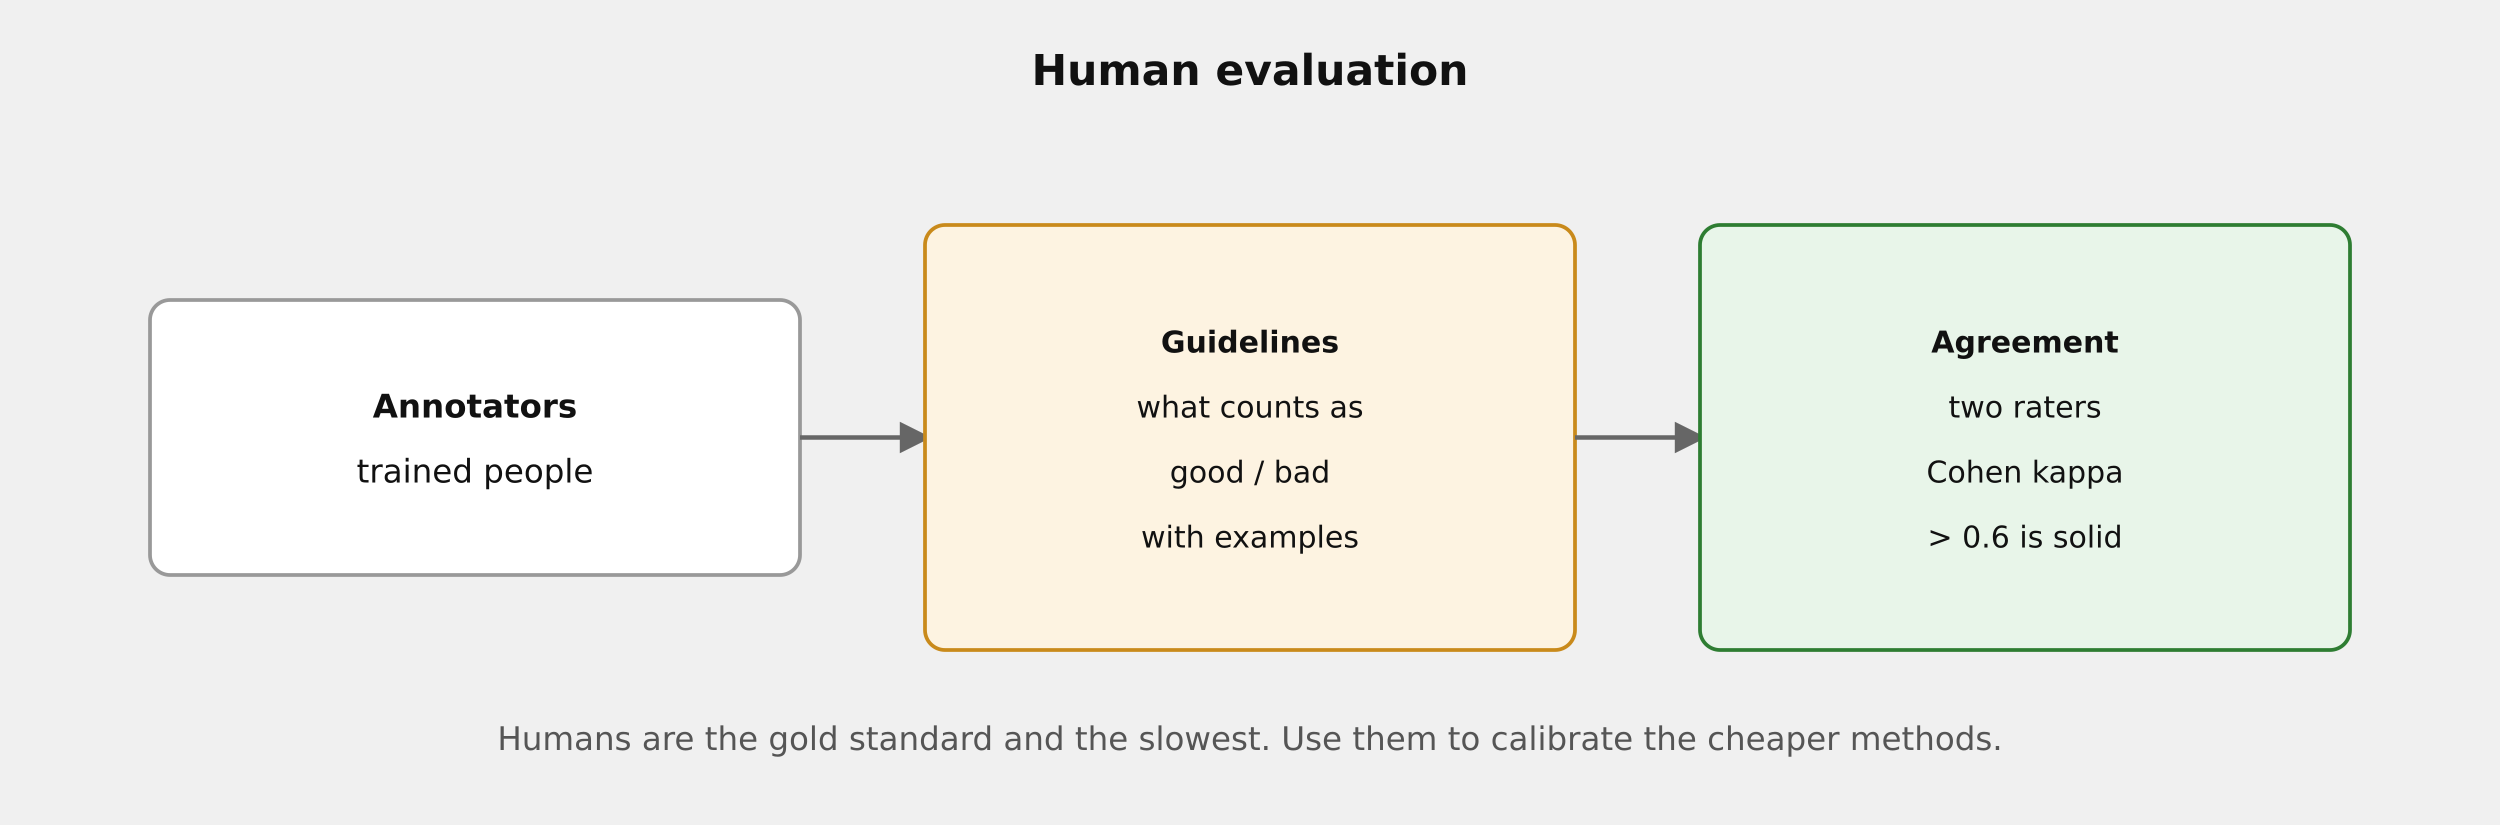
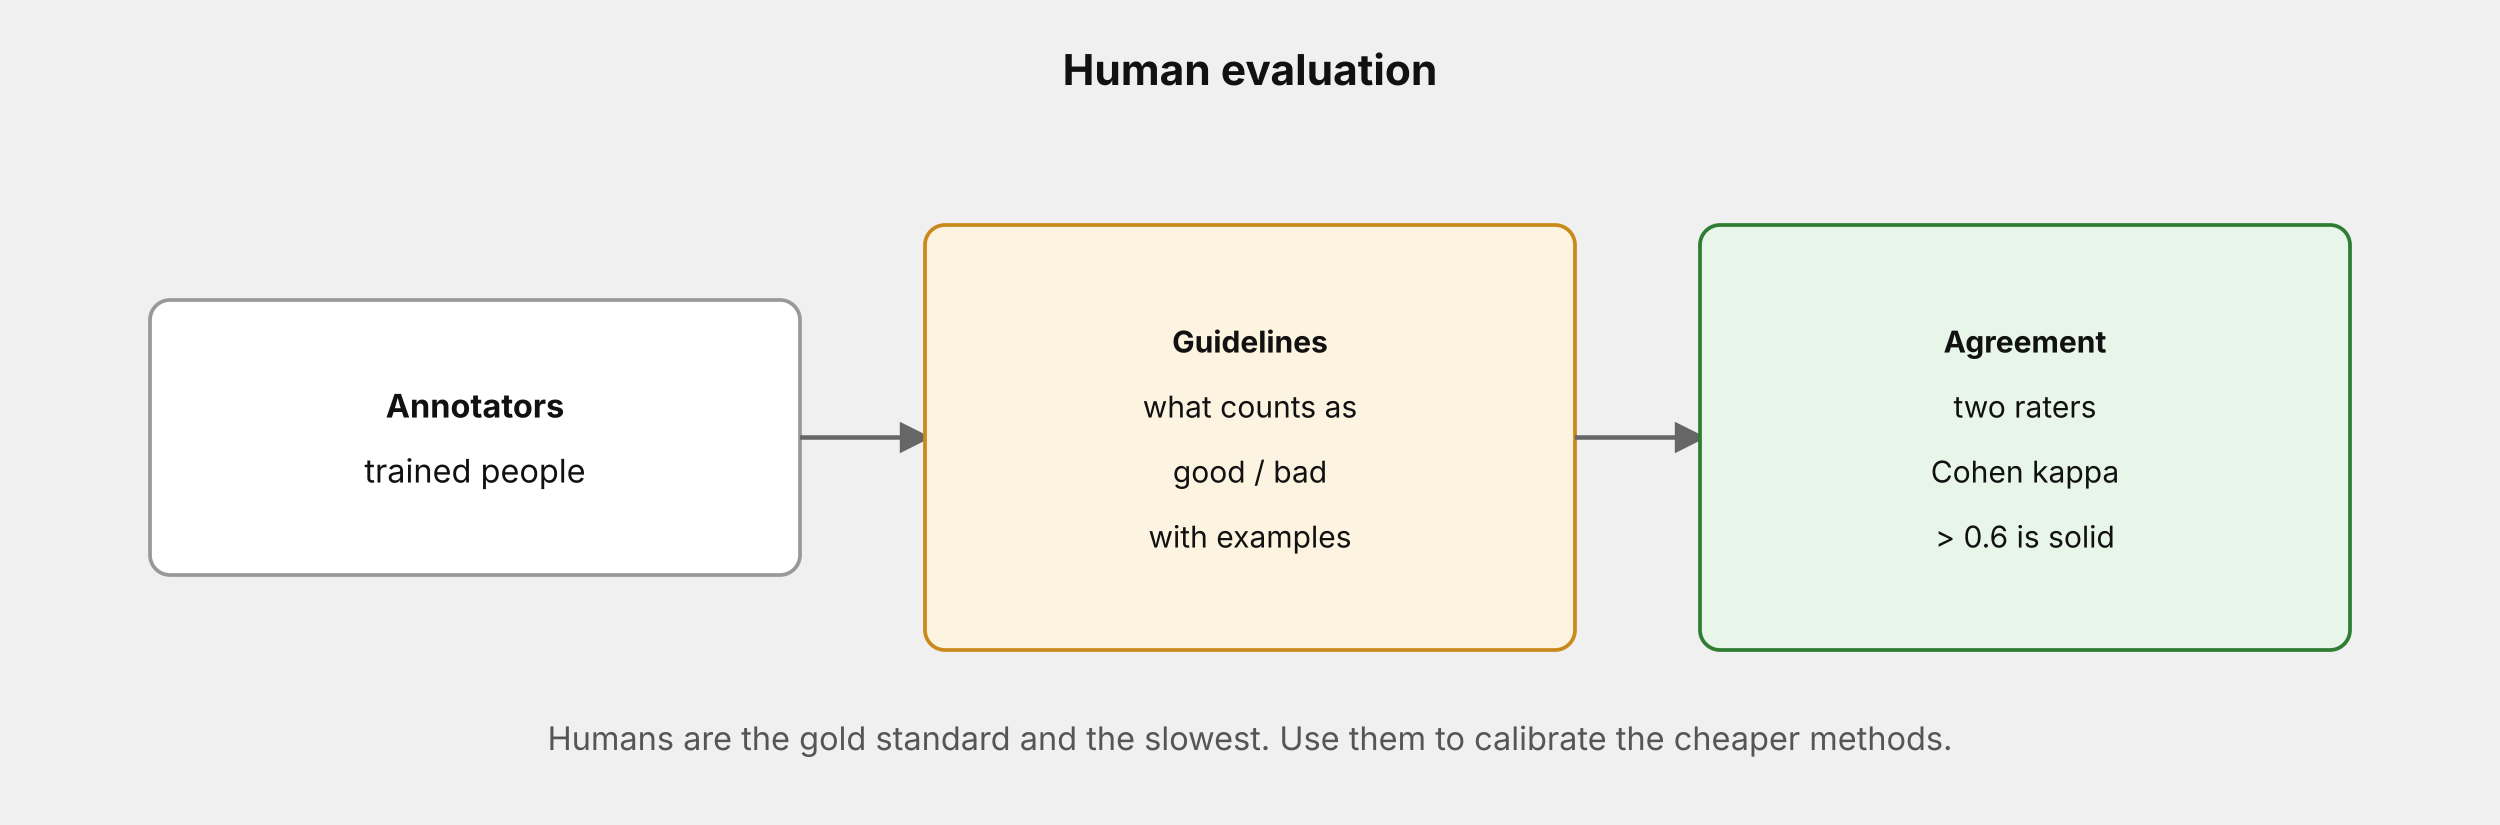
- <svg xmlns="http://www.w3.org/2000/svg" width="100%" viewBox="0 0 1000 330" role="img" style="background:#ffffff;font-family:DejaVu Sans,Verdana,sans-serif" aria-label="Human evaluation workflow: annotators, guidelines, agreement check">
+ <svg xmlns="http://www.w3.org/2000/svg" width="100%" viewBox="0 0 1000 330" role="img" style="background:#ffffff;font-family:'Anthropic Sans',Inter,'Source Sans 3','IBM Plex Sans',sans-serif" aria-label="Human evaluation workflow: annotators, guidelines, agreement check">
  <defs>
    <marker id="ah" viewBox="0 0 10 10" refX="8" refY="5" markerWidth="7" markerHeight="7" orient="auto-start-reverse">
      <path d="M0,0 L10,5 L0,10 z" fill="#666666" />
    </marker>
  </defs>
  <text x="500" y="34" text-anchor="middle" font-size="17" fill="#111111" font-weight="bold">Human evaluation</text>
  <rect x="60" y="120" width="260" height="110" rx="8" fill="#ffffff" stroke="#999999" stroke-width="1.5" />
  <text x="190" y="167" text-anchor="middle" font-size="13" fill="#111111" font-weight="bold">Annotators</text>
  <text x="190" y="193" text-anchor="middle" font-size="13" fill="#111111">trained people</text>
  <line x1="320" y1="175" x2="370" y2="175" stroke="#666666" stroke-width="1.8" marker-end="url(#ah)" />
  <rect x="370" y="90" width="260" height="170" rx="8" fill="#fdf3e1" stroke="#c98a1b" stroke-width="1.5" />
  <text x="500" y="141" text-anchor="middle" font-size="12" fill="#111111" font-weight="bold">Guidelines</text>
  <text x="500" y="167" text-anchor="middle" font-size="12" fill="#111111">what counts as</text>
  <text x="500" y="193" text-anchor="middle" font-size="12" fill="#111111">good / bad</text>
  <text x="500" y="219" text-anchor="middle" font-size="12" fill="#111111">with examples</text>
  <line x1="630" y1="175" x2="680" y2="175" stroke="#666666" stroke-width="1.8" marker-end="url(#ah)" />
  <rect x="680" y="90" width="260" height="170" rx="8" fill="#e8f5e9" stroke="#2e7d32" stroke-width="1.5" />
  <text x="810" y="141" text-anchor="middle" font-size="12" fill="#111111" font-weight="bold">Agreement</text>
  <text x="810" y="167" text-anchor="middle" font-size="12" fill="#111111">two raters</text>
  <text x="810" y="193" text-anchor="middle" font-size="12" fill="#111111">Cohen kappa</text>
  <text x="810" y="219" text-anchor="middle" font-size="12" fill="#111111">&gt; 0.6 is solid</text>
  <text x="500" y="300" text-anchor="middle" font-size="13" fill="#555555">Humans are the gold standard and the slowest. Use them to calibrate the cheaper methods.</text>
</svg>
